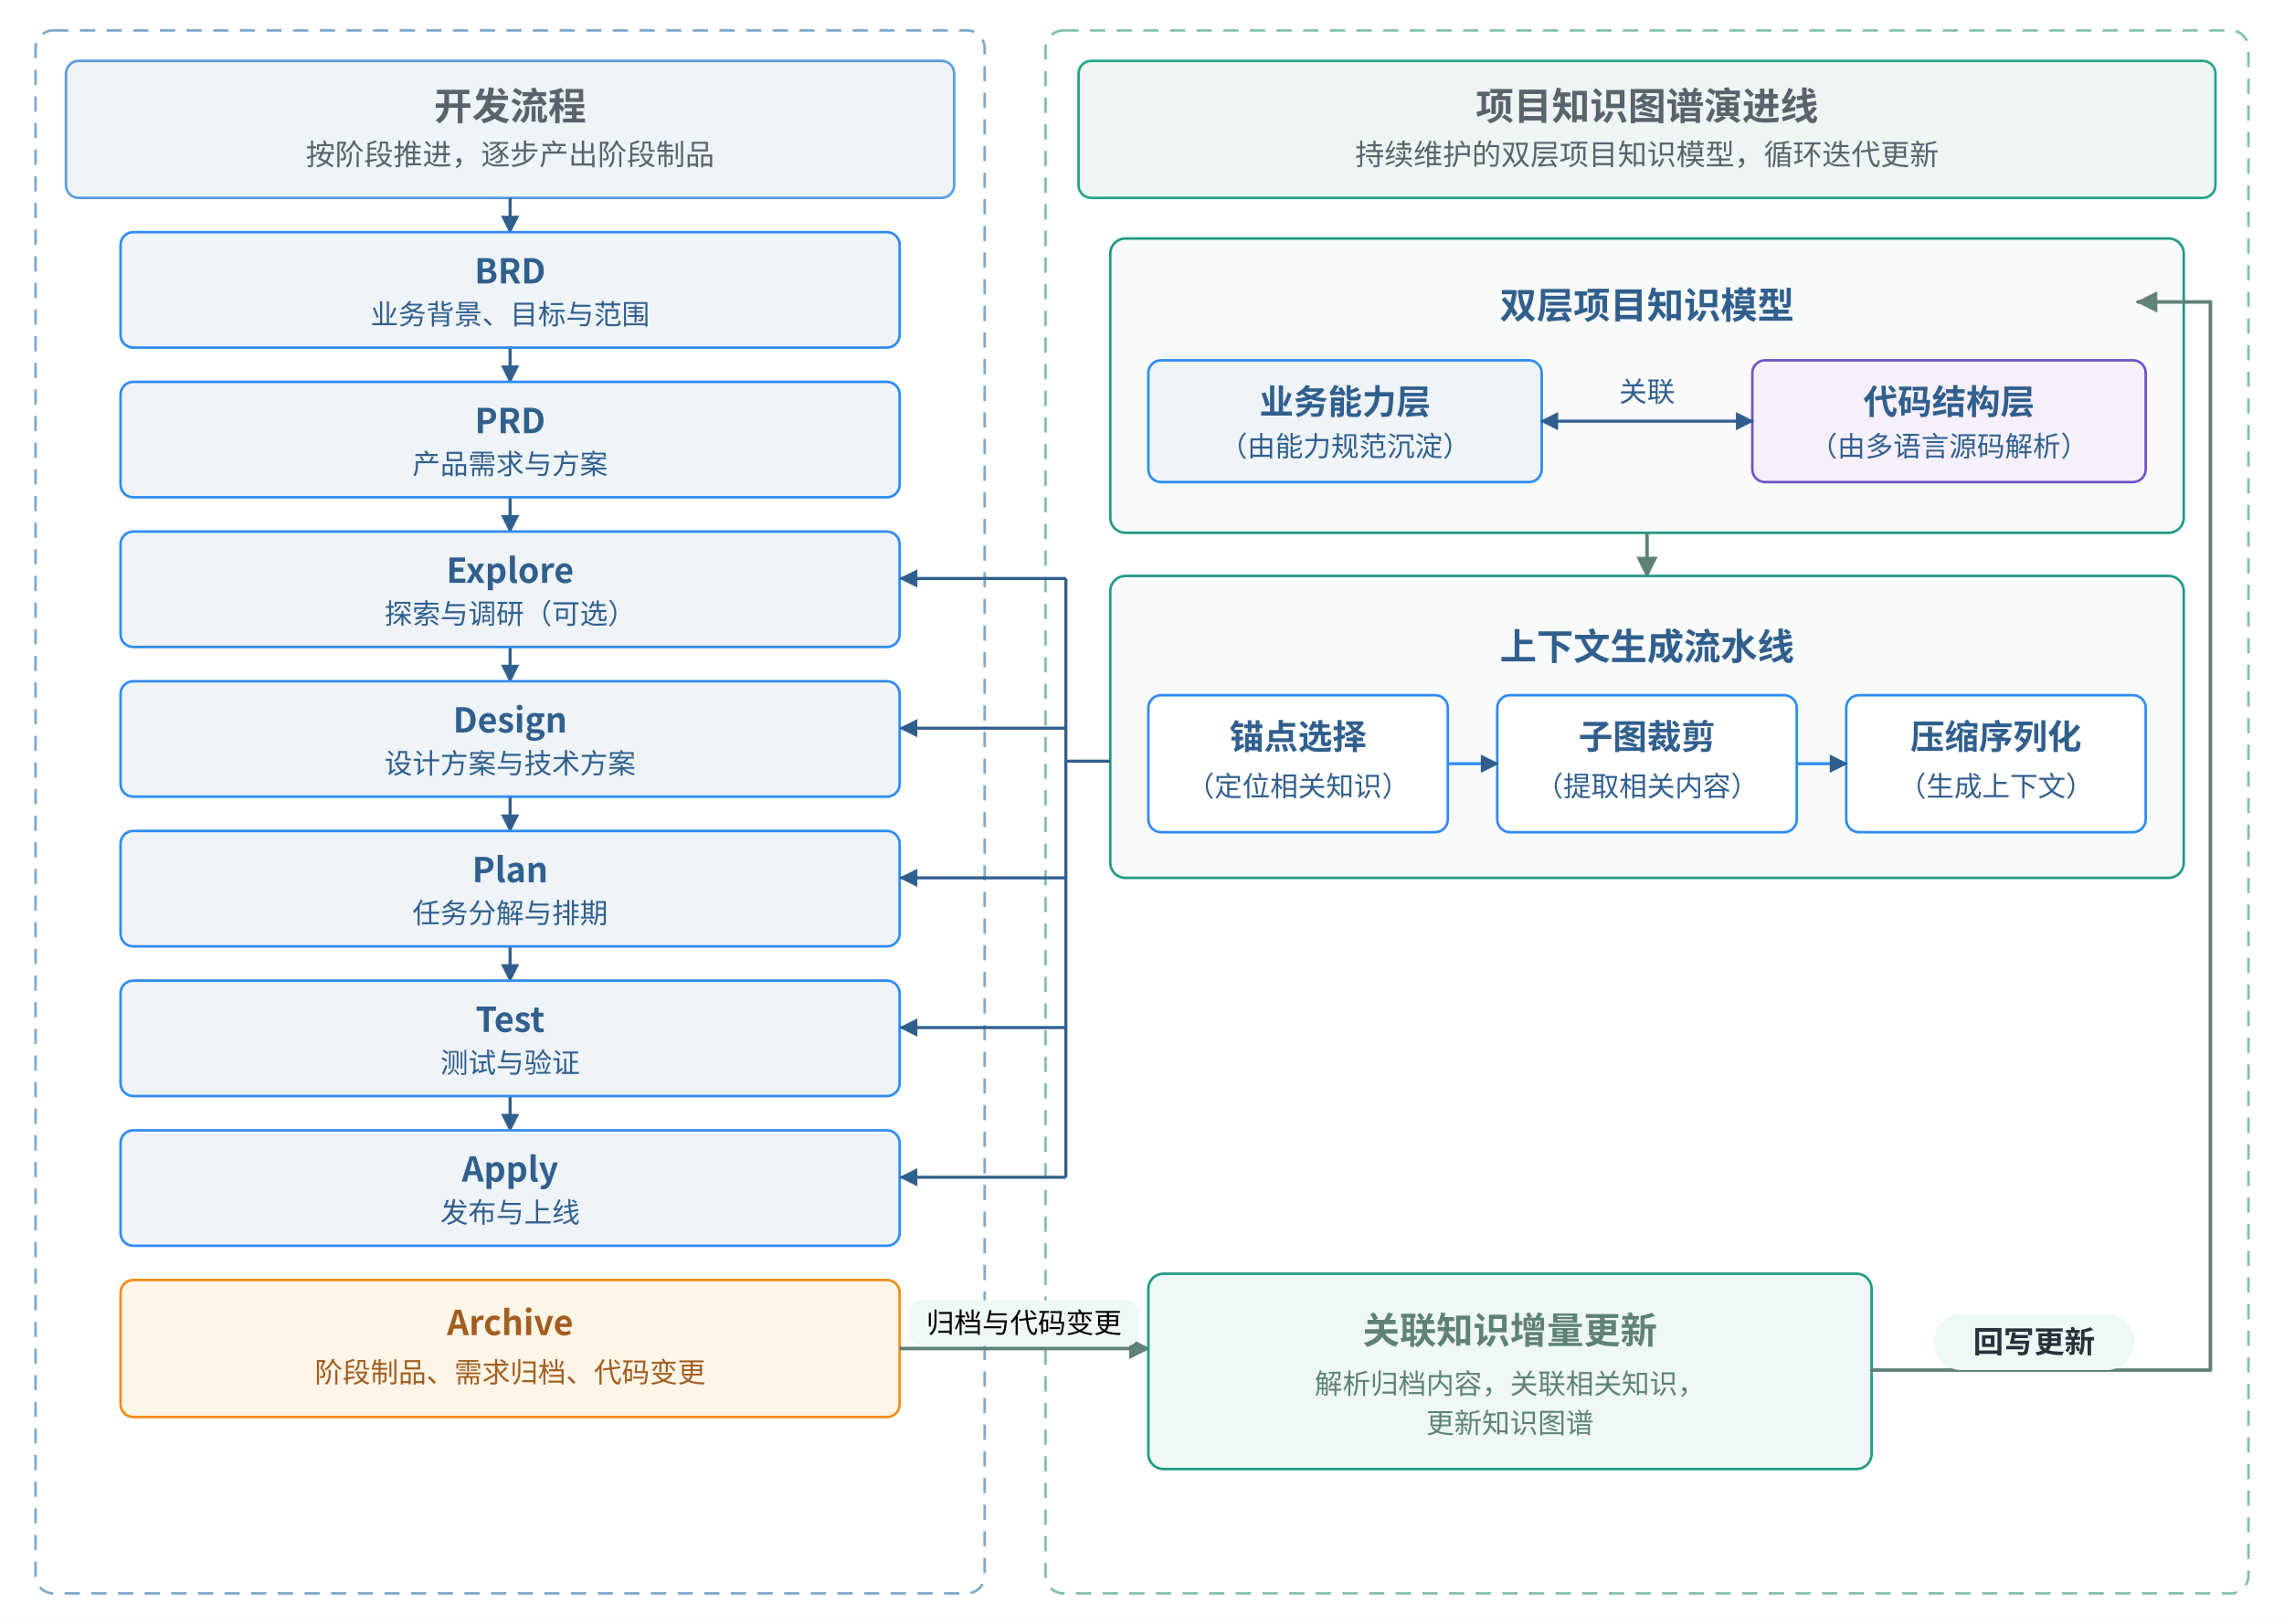
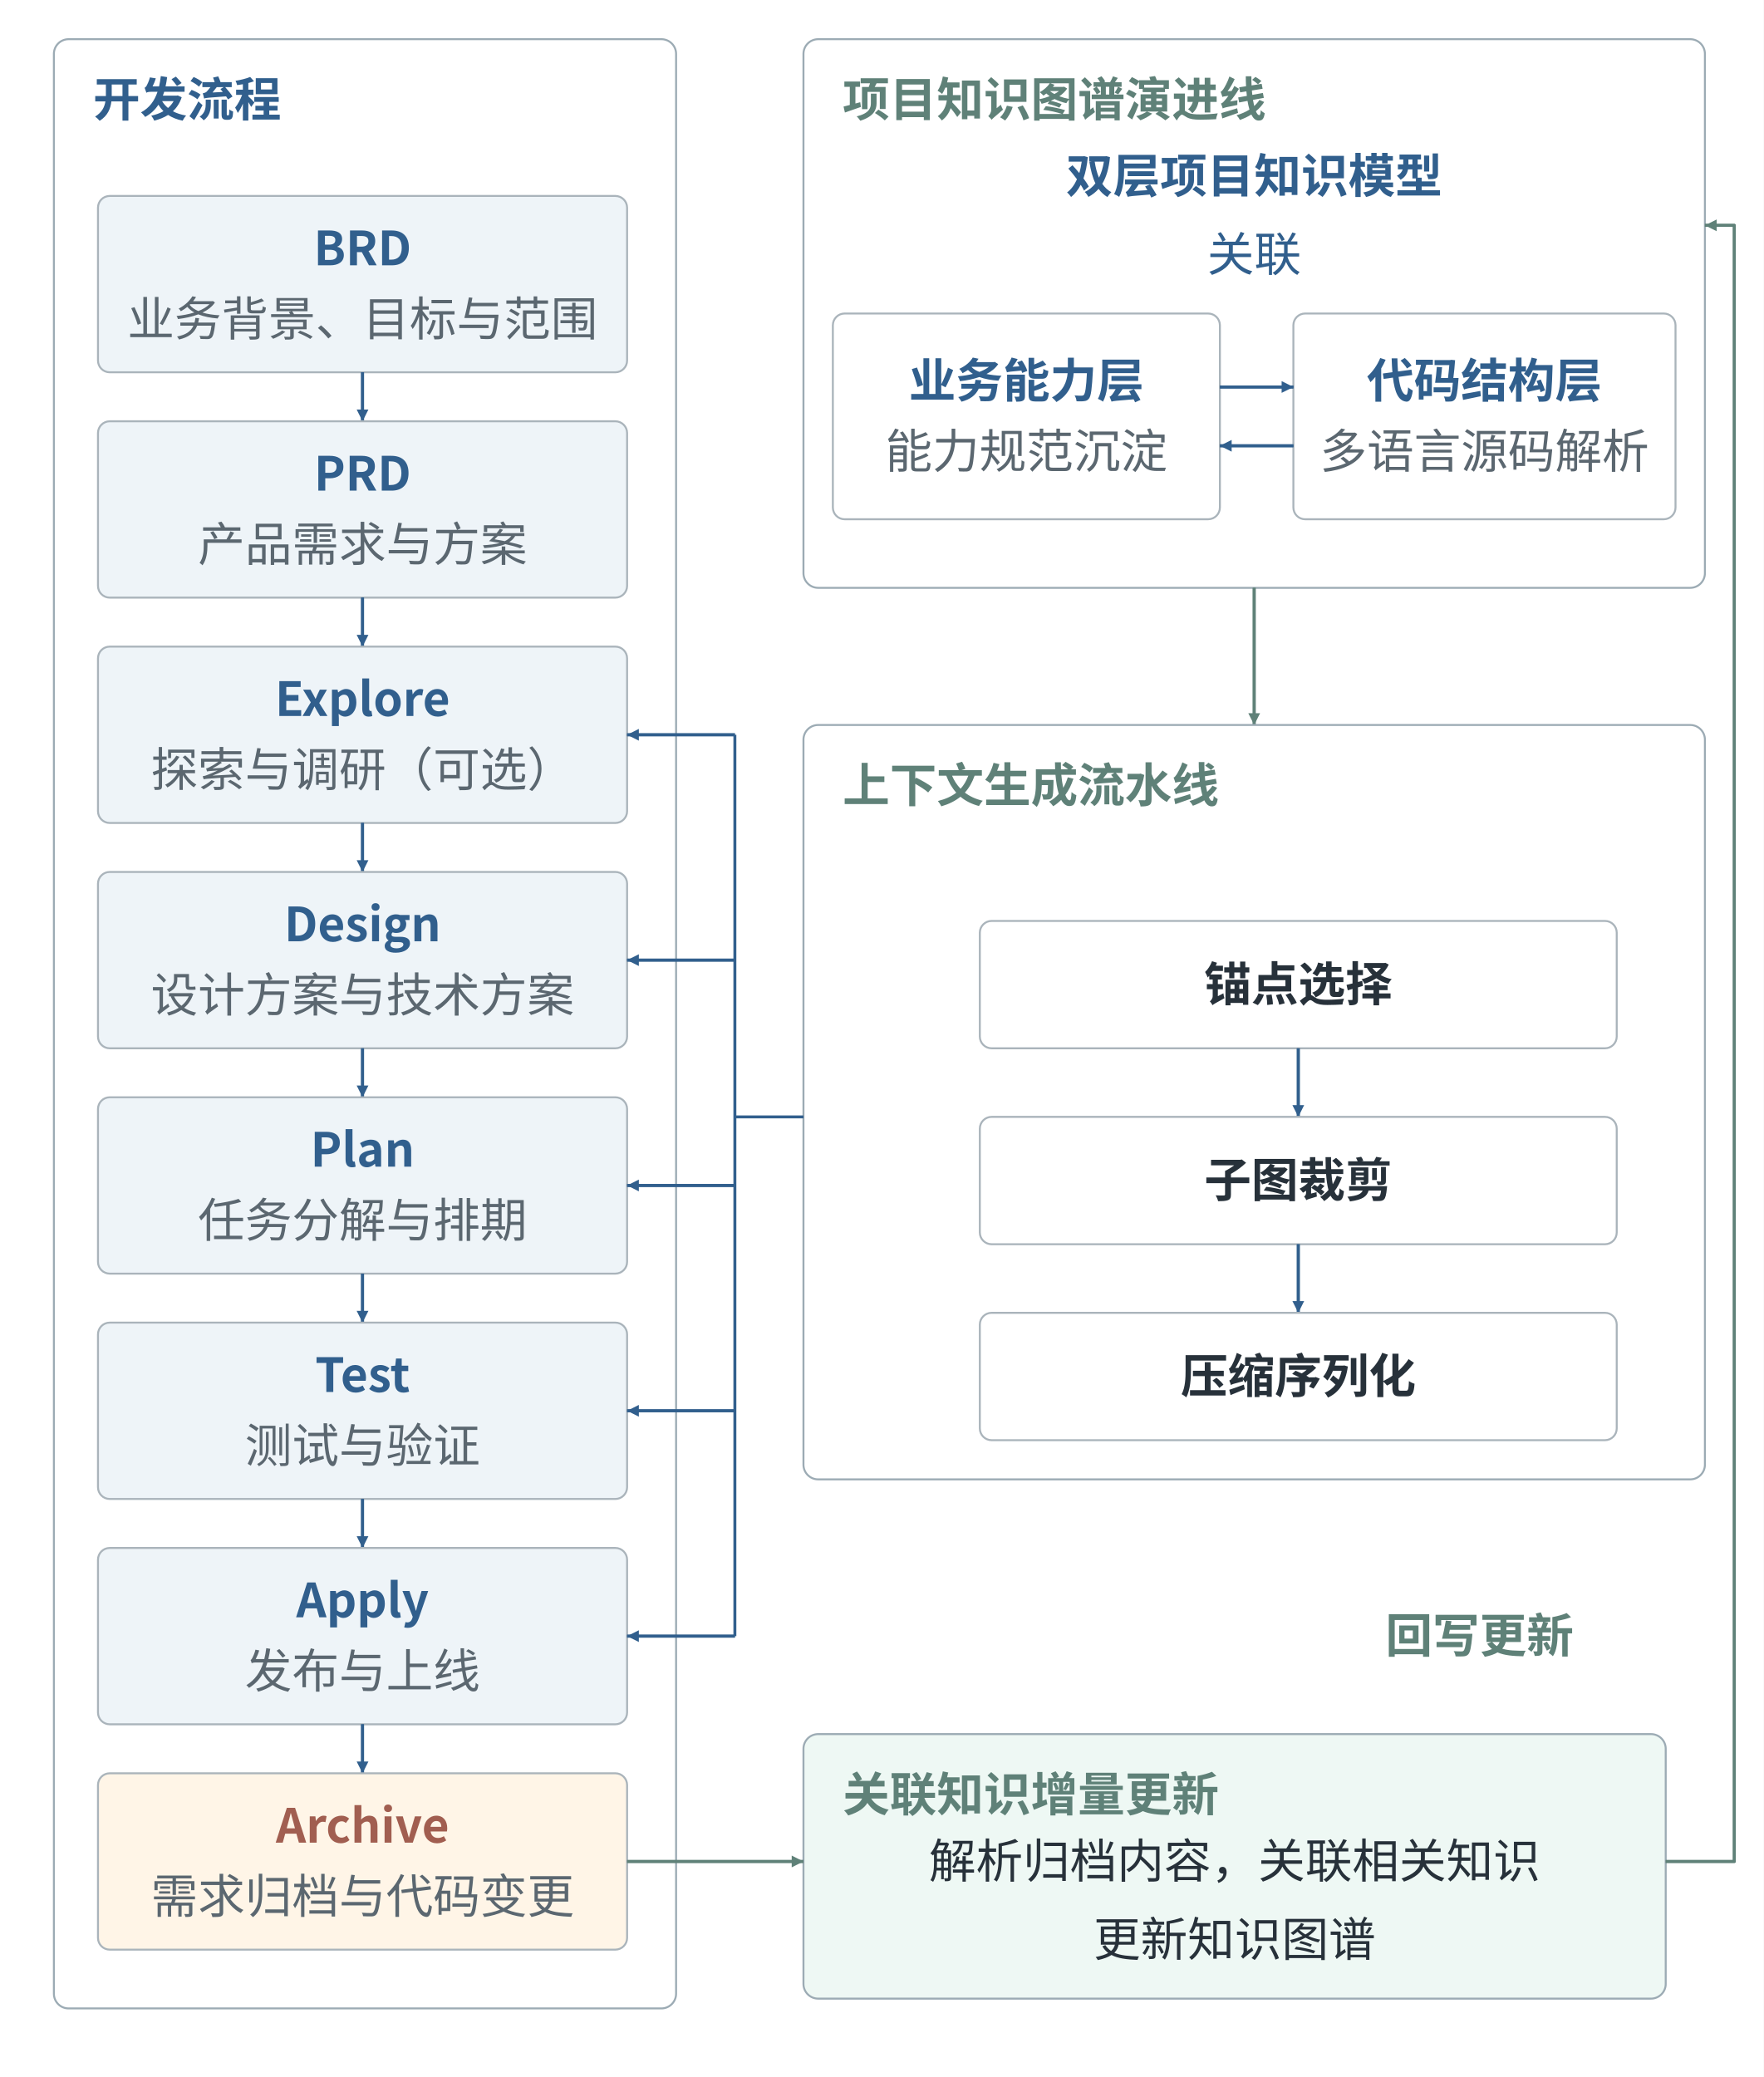
- <svg xmlns="http://www.w3.org/2000/svg" width="1800" height="1280" viewBox="0 0 1800 1280">
+ <svg xmlns="http://www.w3.org/2000/svg" width="1800" height="2120" viewBox="0 0 1800 2120">
  <defs>
-     <marker id="arrow" markerWidth="6" markerHeight="6" refX="5.4" refY="3" orient="auto" markerUnits="strokeWidth">
-       <path d="M0,0 L6,3 L0,6 Z" fill="#59636c" />
+     <marker id="arrow-gray" markerWidth="16" markerHeight="16" refX="12" refY="6" orient="auto" markerUnits="userSpaceOnUse">
+       <path d="M0,0 L12,6 L0,12 Z" fill="#59636c" />
    </marker>
-     <marker id="blueArrow" markerWidth="6" markerHeight="6" refX="5.4" refY="3" orient="auto" markerUnits="strokeWidth">
-       <path d="M0,0 L6,3 L0,6 Z" fill="#315f8d" />
+     <marker id="arrow-blue" markerWidth="16" markerHeight="16" refX="12" refY="6" orient="auto" markerUnits="userSpaceOnUse">
+       <path d="M0,0 L12,6 L0,12 Z" fill="#315f8d" />
    </marker>
-     <marker id="blueLeft" markerWidth="6" markerHeight="6" refX="0.6" refY="3" orient="auto" markerUnits="strokeWidth">
-       <path d="M6,0 L0,3 L6,6 Z" fill="#315f8d" />
+     <marker id="arrow-green" markerWidth="16" markerHeight="16" refX="12" refY="6" orient="auto" markerUnits="userSpaceOnUse">
+       <path d="M0,0 L12,6 L0,12 Z" fill="#5f8178" />
    </marker>
-     <marker id="greenArrow" markerWidth="6" markerHeight="6" refX="5.4" refY="3" orient="auto" markerUnits="strokeWidth">
-       <path d="M0,0 L6,3 L0,6 Z" fill="#5f8178" />
+     <marker id="arrow-red" markerWidth="16" markerHeight="16" refX="12" refY="6" orient="auto" markerUnits="userSpaceOnUse">
+       <path d="M0,0 L12,6 L0,12 Z" fill="#a15e50" />
    </marker>
-     <marker id="greenLeft" markerWidth="6" markerHeight="6" refX="0.6" refY="3" orient="auto" markerUnits="strokeWidth">
-       <path d="M6,0 L0,3 L6,6 Z" fill="#5f8178" />
-     </marker>
-     <style>
-       .cn{font-family:Microsoft YaHei,Noto Sans CJK SC,SimSun,sans-serif;fill:#27313a}
-       .title{font-size:30px;font-weight:700;fill:#59636c}
-       .subtitle{font-size:23px;font-weight:500;fill:#59636c}
-       .stage{font-size:27px;font-weight:700;fill:#315f8d}
-       .desc{font-size:22px;font-weight:500;fill:#315f8d}
-       .section{font-size:29px;font-weight:700;fill:#315f8d}
-       .small{font-size:22px;font-weight:500;fill:#315f8d}
-       .greenTitle{font-size:29px;font-weight:700;fill:#5f8178}
-       .greenText{font-size:22px;font-weight:500;fill:#5f8178}
-     </style>
  </defs>
-   <rect width="1800" height="1280" fill="#ffffff" />
-   <rect x="28" y="24" width="748" height="1232" rx="14" fill="#ffffff" stroke="#7fa8ca" stroke-width="2" stroke-dasharray="12 9" />
-   <rect x="824" y="24" width="948" height="1232" rx="14" fill="#ffffff" stroke="#84bfae" stroke-width="2" stroke-dasharray="12 9" />
-   <rect x="52" y="48" width="700" height="108" rx="10" fill="#eef4f8" stroke="#5b9de2" stroke-width="2" />
-   <text x="402" y="84" text-anchor="middle" dominant-baseline="middle" class="cn title" fill="#315f8d">开发流程</text>
-   <text x="402" y="122" text-anchor="middle" dominant-baseline="middle" class="cn subtitle">按阶段推进，逐步产出阶段制品</text>
-   <g stroke="#315f8d" stroke-width="2.4" fill="none" marker-end="url(#blueArrow)">
-     <line x1="402" y1="156" x2="402" y2="183" />
-     <line x1="402" y1="274" x2="402" y2="301" />
-     <line x1="402" y1="392" x2="402" y2="419" />
-     <line x1="402" y1="510" x2="402" y2="537" />
-     <line x1="402" y1="628" x2="402" y2="655" />
-     <line x1="402" y1="746" x2="402" y2="773" />
-     <line x1="402" y1="864" x2="402" y2="891" />
-   </g>
-   <g>
-     <rect x="95" y="183" width="614" height="91" rx="10" fill="#eef4f8" stroke="#2f8bf2" stroke-width="2" />
-     <text x="402" y="214" text-anchor="middle" dominant-baseline="middle" class="cn stage">BRD</text>
-     <text x="402" y="248" text-anchor="middle" dominant-baseline="middle" class="cn desc">业务背景、目标与范围</text>
-     <rect x="95" y="301" width="614" height="91" rx="10" fill="#eef4f8" stroke="#2f8bf2" stroke-width="2" />
-     <text x="402" y="332" text-anchor="middle" dominant-baseline="middle" class="cn stage">PRD</text>
-     <text x="402" y="366" text-anchor="middle" dominant-baseline="middle" class="cn desc">产品需求与方案</text>
-     <rect x="95" y="419" width="614" height="91" rx="10" fill="#eef4f8" stroke="#2f8bf2" stroke-width="2" />
-     <text x="402" y="450" text-anchor="middle" dominant-baseline="middle" class="cn stage">Explore</text>
-     <text x="402" y="484" text-anchor="middle" dominant-baseline="middle" class="cn desc">探索与调研（可选）</text>
-     <rect x="95" y="537" width="614" height="91" rx="10" fill="#eef4f8" stroke="#2f8bf2" stroke-width="2" />
-     <text x="402" y="568" text-anchor="middle" dominant-baseline="middle" class="cn stage">Design</text>
-     <text x="402" y="602" text-anchor="middle" dominant-baseline="middle" class="cn desc">设计方案与技术方案</text>
-     <rect x="95" y="655" width="614" height="91" rx="10" fill="#eef4f8" stroke="#2f8bf2" stroke-width="2" />
-     <text x="402" y="686" text-anchor="middle" dominant-baseline="middle" class="cn stage">Plan</text>
-     <text x="402" y="720" text-anchor="middle" dominant-baseline="middle" class="cn desc">任务分解与排期</text>
-     <rect x="95" y="773" width="614" height="91" rx="10" fill="#eef4f8" stroke="#2f8bf2" stroke-width="2" />
-     <text x="402" y="804" text-anchor="middle" dominant-baseline="middle" class="cn stage">Test</text>
-     <text x="402" y="838" text-anchor="middle" dominant-baseline="middle" class="cn desc">测试与验证</text>
-     <rect x="95" y="891" width="614" height="91" rx="10" fill="#eef4f8" stroke="#2f8bf2" stroke-width="2" />
-     <text x="402" y="922" text-anchor="middle" dominant-baseline="middle" class="cn stage">Apply</text>
-     <text x="402" y="956" text-anchor="middle" dominant-baseline="middle" class="cn desc">发布与上线</text>
-     <rect x="95" y="1009" width="614" height="108" rx="10" fill="#fff5e7" stroke="#f08c18" stroke-width="2" />
-     <text x="402" y="1043" text-anchor="middle" dominant-baseline="middle" class="cn stage" style="fill:#a15e20">Archive</text>
-     <text x="402" y="1082" text-anchor="middle" dominant-baseline="middle" class="cn desc" style="fill:#a15e20">阶段制品、需求归档、代码变更</text>
-   </g>
-   <rect x="850" y="48" width="896" height="108" rx="10" fill="#eef5f2" stroke="#23a584" stroke-width="2" />
-   <text x="1298" y="84" text-anchor="middle" dominant-baseline="middle" class="cn title" fill="#287f70">项目知识图谱演进线</text>
-   <text x="1298" y="122" text-anchor="middle" dominant-baseline="middle" class="cn subtitle">持续维护的双层项目知识模型，循环迭代更新</text>
-   <rect x="875" y="188" width="846" height="232" rx="12" fill="#f8fbfa" stroke="#239a84" stroke-width="2" />
-   <text x="1298" y="241" text-anchor="middle" dominant-baseline="middle" class="cn section">双层项目知识模型</text>
-   <rect x="905" y="284" width="310" height="96" rx="10" fill="#eef4f8" stroke="#2f8bf2" stroke-width="2" />
-   <text x="1060" y="317" text-anchor="middle" dominant-baseline="middle" class="cn stage">业务能力层</text>
-   <text x="1060" y="352" text-anchor="middle" dominant-baseline="middle" class="cn small">（由能力规范沉淀）</text>
-   <rect x="1381" y="284" width="310" height="96" rx="10" fill="#f5f0fb" stroke="#7154c7" stroke-width="2" />
-   <text x="1536" y="317" text-anchor="middle" dominant-baseline="middle" class="cn stage" fill="#5d43a9">代码结构层</text>
-   <text x="1536" y="352" text-anchor="middle" dominant-baseline="middle" class="cn small" fill="#5d43a9">（由多语言源码解析）</text>
-   <line x1="1215" y1="332" x2="1381" y2="332" stroke="#315f8d" stroke-width="2.4" marker-start="url(#blueLeft)" marker-end="url(#blueArrow)" />
-   <text x="1298" y="309" text-anchor="middle" dominant-baseline="middle" class="cn small">关联</text>
-   <path d="M1298 420 V454" fill="none" stroke="#5f8178" stroke-width="2.8" marker-end="url(#greenArrow)" />
-   <rect x="875" y="454" width="846" height="238" rx="12" fill="#f8fbfa" stroke="#239a84" stroke-width="2" />
-   <text x="1298" y="510" text-anchor="middle" dominant-baseline="middle" class="cn section" fill="#287f70">上下文生成流水线</text>
-   <rect x="905" y="548" width="236" height="108" rx="10" fill="#ffffff" stroke="#2f8bf2" stroke-width="2" />
-   <text x="1023" y="581" text-anchor="middle" dominant-baseline="middle" class="cn stage">锚点选择</text>
-   <text x="1023" y="620" text-anchor="middle" dominant-baseline="middle" class="cn small">（定位相关知识）</text>
-   <rect x="1180" y="548" width="236" height="108" rx="10" fill="#ffffff" stroke="#2f8bf2" stroke-width="2" />
-   <text x="1298" y="581" text-anchor="middle" dominant-baseline="middle" class="cn stage">子图裁剪</text>
-   <text x="1298" y="620" text-anchor="middle" dominant-baseline="middle" class="cn small">（提取相关内容）</text>
-   <rect x="1455" y="548" width="236" height="108" rx="10" fill="#ffffff" stroke="#2f8bf2" stroke-width="2" />
-   <text x="1573" y="581" text-anchor="middle" dominant-baseline="middle" class="cn stage">压缩序列化</text>
-   <text x="1573" y="620" text-anchor="middle" dominant-baseline="middle" class="cn small">（生成上下文）</text>
-   <g stroke="#2f8bf2" stroke-width="2.4" fill="none" marker-end="url(#blueArrow)">
-     <line x1="1141" y1="602" x2="1180" y2="602" />
-     <line x1="1416" y1="602" x2="1455" y2="602" />
-   </g>
-   <path d="M840 456 V928 M840 600 H875" fill="none" stroke="#315f8d" stroke-width="2.4" />
-   <g stroke="#315f8d" stroke-width="2.4" fill="none" marker-end="url(#blueArrow)">
-     <line x1="840" y1="456" x2="710" y2="456" />
-     <line x1="840" y1="574" x2="710" y2="574" />
-     <line x1="840" y1="692" x2="710" y2="692" />
-     <line x1="840" y1="810" x2="710" y2="810" />
-     <line x1="840" y1="928" x2="710" y2="928" />
-   </g>
-   <path d="M709 1063 H905" fill="none" stroke="#5f8178" stroke-width="2.8" marker-end="url(#greenArrow)" />
-   <rect x="717" y="1025" width="180" height="36" rx="9" fill="#eef8f4" />
-   <text x="807" y="1043" text-anchor="middle" dominant-baseline="middle" class="cn greenText" style="fill:#000000">归档与代码变更</text>
-   <rect x="905" y="1004" width="570" height="154" rx="12" fill="#eef8f4" stroke="#239a84" stroke-width="2" />
-   <text x="1190" y="1049" text-anchor="middle" dominant-baseline="middle" class="cn greenTitle">关联知识增量更新</text>
-   <text x="1190" y="1091" text-anchor="middle" dominant-baseline="middle" class="cn greenText">解析归档内容，关联相关知识，</text>
-   <text x="1190" y="1122" text-anchor="middle" dominant-baseline="middle" class="cn greenText">更新知识图谱</text>
-   <path d="M1475 1080 H1742 V238 H1685" fill="none" stroke="#5f8178" stroke-width="2.8" stroke-linejoin="round" stroke-linecap="round" marker-end="url(#greenArrow)" />
-   <rect x="1524" y="1036" width="158" height="44" rx="22" fill="#eef8f4" />
-   <text x="1603" y="1058" text-anchor="middle" dominant-baseline="middle" class="cn" font-size="24" font-weight="700" fill="#5f8178">回写更新</text>
+   <rect width="1800" height="2120" fill="#ffffff" />
+   <rect x="55" y="40" width="635" height="2010" rx="15" fill="#ffffff" stroke="#9cabb4" stroke-width="2" />
+   <text x="95" y="102" text-anchor="start" dominant-baseline="middle" style="font-family:Microsoft YaHei,Noto Sans CJK SC,SimSun,sans-serif;font-size:48px;font-weight:600;fill:#315f8d">开发流程</text>
+   <rect x="100" y="200" width="540" height="180" rx="12" fill="#eef4f8" stroke="#aab4bb" stroke-width="2" />
+   <text x="370.0" y="254.0" text-anchor="middle" dominant-baseline="middle" style="font-family:Microsoft YaHei,Noto Sans CJK SC,SimSun,sans-serif;font-size:48px;font-weight:600;fill:#315f8d">BRD</text>
+   <text x="370.0" y="326.0" text-anchor="middle" dominant-baseline="middle" style="font-family:Microsoft YaHei,Noto Sans CJK SC,SimSun,sans-serif;font-size:48px;fill:#5b6770">业务背景、目标与范围</text>
+   <polyline points="370,380 370,430" fill="none" stroke="#315f8d" stroke-width="3" stroke-linejoin="round" />
+   <polyline points="370,380 370,430" fill="none" stroke="#315f8d" stroke-width="3" stroke-linejoin="round" marker-end="url(#arrow-blue)" />
+   <rect x="100" y="430" width="540" height="180" rx="12" fill="#eef4f8" stroke="#aab4bb" stroke-width="2" />
+   <text x="370.0" y="484.0" text-anchor="middle" dominant-baseline="middle" style="font-family:Microsoft YaHei,Noto Sans CJK SC,SimSun,sans-serif;font-size:48px;font-weight:600;fill:#315f8d">PRD</text>
+   <text x="370.0" y="556.0" text-anchor="middle" dominant-baseline="middle" style="font-family:Microsoft YaHei,Noto Sans CJK SC,SimSun,sans-serif;font-size:48px;fill:#5b6770">产品需求与方案</text>
+   <polyline points="370,610 370,660" fill="none" stroke="#315f8d" stroke-width="3" stroke-linejoin="round" />
+   <polyline points="370,610 370,660" fill="none" stroke="#315f8d" stroke-width="3" stroke-linejoin="round" marker-end="url(#arrow-blue)" />
+   <rect x="100" y="660" width="540" height="180" rx="12" fill="#eef4f8" stroke="#aab4bb" stroke-width="2" />
+   <text x="370.0" y="714.0" text-anchor="middle" dominant-baseline="middle" style="font-family:Microsoft YaHei,Noto Sans CJK SC,SimSun,sans-serif;font-size:48px;font-weight:600;fill:#315f8d">Explore</text>
+   <text x="370.0" y="786.0" text-anchor="middle" dominant-baseline="middle" style="font-family:Microsoft YaHei,Noto Sans CJK SC,SimSun,sans-serif;font-size:48px;fill:#5b6770">探索与调研（可选）</text>
+   <polyline points="370,840 370,890" fill="none" stroke="#315f8d" stroke-width="3" stroke-linejoin="round" />
+   <polyline points="370,840 370,890" fill="none" stroke="#315f8d" stroke-width="3" stroke-linejoin="round" marker-end="url(#arrow-blue)" />
+   <rect x="100" y="890" width="540" height="180" rx="12" fill="#eef4f8" stroke="#aab4bb" stroke-width="2" />
+   <text x="370.0" y="944.0" text-anchor="middle" dominant-baseline="middle" style="font-family:Microsoft YaHei,Noto Sans CJK SC,SimSun,sans-serif;font-size:48px;font-weight:600;fill:#315f8d">Design</text>
+   <text x="370.0" y="1016.0" text-anchor="middle" dominant-baseline="middle" style="font-family:Microsoft YaHei,Noto Sans CJK SC,SimSun,sans-serif;font-size:48px;fill:#5b6770">设计方案与技术方案</text>
+   <polyline points="370,1070 370,1120" fill="none" stroke="#315f8d" stroke-width="3" stroke-linejoin="round" />
+   <polyline points="370,1070 370,1120" fill="none" stroke="#315f8d" stroke-width="3" stroke-linejoin="round" marker-end="url(#arrow-blue)" />
+   <rect x="100" y="1120" width="540" height="180" rx="12" fill="#eef4f8" stroke="#aab4bb" stroke-width="2" />
+   <text x="370.0" y="1174.0" text-anchor="middle" dominant-baseline="middle" style="font-family:Microsoft YaHei,Noto Sans CJK SC,SimSun,sans-serif;font-size:48px;font-weight:600;fill:#315f8d">Plan</text>
+   <text x="370.0" y="1246.0" text-anchor="middle" dominant-baseline="middle" style="font-family:Microsoft YaHei,Noto Sans CJK SC,SimSun,sans-serif;font-size:48px;fill:#5b6770">任务分解与排期</text>
+   <polyline points="370,1300 370,1350" fill="none" stroke="#315f8d" stroke-width="3" stroke-linejoin="round" />
+   <polyline points="370,1300 370,1350" fill="none" stroke="#315f8d" stroke-width="3" stroke-linejoin="round" marker-end="url(#arrow-blue)" />
+   <rect x="100" y="1350" width="540" height="180" rx="12" fill="#eef4f8" stroke="#aab4bb" stroke-width="2" />
+   <text x="370.0" y="1404.0" text-anchor="middle" dominant-baseline="middle" style="font-family:Microsoft YaHei,Noto Sans CJK SC,SimSun,sans-serif;font-size:48px;font-weight:600;fill:#315f8d">Test</text>
+   <text x="370.0" y="1476.0" text-anchor="middle" dominant-baseline="middle" style="font-family:Microsoft YaHei,Noto Sans CJK SC,SimSun,sans-serif;font-size:48px;fill:#5b6770">测试与验证</text>
+   <polyline points="370,1530 370,1580" fill="none" stroke="#315f8d" stroke-width="3" stroke-linejoin="round" />
+   <polyline points="370,1530 370,1580" fill="none" stroke="#315f8d" stroke-width="3" stroke-linejoin="round" marker-end="url(#arrow-blue)" />
+   <rect x="100" y="1580" width="540" height="180" rx="12" fill="#eef4f8" stroke="#aab4bb" stroke-width="2" />
+   <text x="370.0" y="1634.0" text-anchor="middle" dominant-baseline="middle" style="font-family:Microsoft YaHei,Noto Sans CJK SC,SimSun,sans-serif;font-size:48px;font-weight:600;fill:#315f8d">Apply</text>
+   <text x="370.0" y="1706.0" text-anchor="middle" dominant-baseline="middle" style="font-family:Microsoft YaHei,Noto Sans CJK SC,SimSun,sans-serif;font-size:48px;fill:#5b6770">发布与上线</text>
+   <polyline points="370,1760 370,1810" fill="none" stroke="#315f8d" stroke-width="3" stroke-linejoin="round" />
+   <polyline points="370,1760 370,1810" fill="none" stroke="#315f8d" stroke-width="3" stroke-linejoin="round" marker-end="url(#arrow-blue)" />
+   <rect x="100" y="1810" width="540" height="180" rx="12" fill="#fff5e7" stroke="#aab4bb" stroke-width="2" />
+   <text x="370.0" y="1864.0" text-anchor="middle" dominant-baseline="middle" style="font-family:Microsoft YaHei,Noto Sans CJK SC,SimSun,sans-serif;font-size:48px;font-weight:600;fill:#a15e50">Archive</text>
+   <text x="370.0" y="1936.0" text-anchor="middle" dominant-baseline="middle" style="font-family:Microsoft YaHei,Noto Sans CJK SC,SimSun,sans-serif;font-size:48px;fill:#5b6770">需求归档与代码变更</text>
+   <rect x="820" y="40" width="920" height="560" rx="15" fill="#ffffff" stroke="#9cabb4" stroke-width="2" />
+   <text x="860" y="102" text-anchor="start" dominant-baseline="middle" style="font-family:Microsoft YaHei,Noto Sans CJK SC,SimSun,sans-serif;font-size:48px;font-weight:600;fill:#5f8178">项目知识图谱演进线</text>
+   <text x="1280" y="180" text-anchor="middle" dominant-baseline="middle" style="font-family:Microsoft YaHei,Noto Sans CJK SC,SimSun,sans-serif;font-size:48px;font-weight:600;fill:#315f8d">双层项目知识模型</text>
+   <rect x="850" y="320" width="395" height="210" rx="12" fill="#ffffff" stroke="#aab4bb" stroke-width="2" />
+   <text x="1047.5" y="389.0" text-anchor="middle" dominant-baseline="middle" style="font-family:Microsoft YaHei,Noto Sans CJK SC,SimSun,sans-serif;font-size:48px;font-weight:600;fill:#315f8d">业务能力层</text>
+   <text x="1047.5" y="461.0" text-anchor="middle" dominant-baseline="middle" style="font-family:Microsoft YaHei,Noto Sans CJK SC,SimSun,sans-serif;font-size:48px;fill:#5b6770">能力规范沉淀</text>
+   <rect x="1320" y="320" width="390" height="210" rx="12" fill="#ffffff" stroke="#aab4bb" stroke-width="2" />
+   <text x="1515.0" y="389.0" text-anchor="middle" dominant-baseline="middle" style="font-family:Microsoft YaHei,Noto Sans CJK SC,SimSun,sans-serif;font-size:48px;font-weight:600;fill:#315f8d">代码结构层</text>
+   <text x="1515.0" y="461.0" text-anchor="middle" dominant-baseline="middle" style="font-family:Microsoft YaHei,Noto Sans CJK SC,SimSun,sans-serif;font-size:48px;fill:#5b6770">多语言源码解析</text>
+   <polyline points="1245,395 1320,395" fill="none" stroke="#315f8d" stroke-width="3" stroke-linejoin="round" />
+   <polyline points="1245,395 1320,395" fill="none" stroke="#315f8d" stroke-width="3" stroke-linejoin="round" marker-end="url(#arrow-blue)" />
+   <polyline points="1320,455 1245,455" fill="none" stroke="#315f8d" stroke-width="3" stroke-linejoin="round" />
+   <polyline points="1320,455 1245,455" fill="none" stroke="#315f8d" stroke-width="3" stroke-linejoin="round" marker-end="url(#arrow-blue)" />
+   <rect x="1220.0" y="230" width="120.0" height="60" rx="4" fill="#ffffff" stroke="#ffffff" stroke-width="2" />
+   <text x="1280" y="260" text-anchor="middle" dominant-baseline="middle" style="font-family:Microsoft YaHei,Noto Sans CJK SC,SimSun,sans-serif;font-size:48px;fill:#315f8d">关联</text>
+   <polyline points="1280,600 1280,740" fill="none" stroke="#5f8178" stroke-width="3" stroke-linejoin="round" />
+   <polyline points="1280,600 1280,740" fill="none" stroke="#5f8178" stroke-width="3" stroke-linejoin="round" marker-end="url(#arrow-green)" />
+   <rect x="820" y="740" width="920" height="770" rx="15" fill="#ffffff" stroke="#9cabb4" stroke-width="2" />
+   <text x="860" y="802" text-anchor="start" dominant-baseline="middle" style="font-family:Microsoft YaHei,Noto Sans CJK SC,SimSun,sans-serif;font-size:48px;font-weight:600;fill:#5f8178">上下文生成流水线</text>
+   <rect x="1000" y="940" width="650" height="130" rx="12" fill="#ffffff" stroke="#aab4bb" stroke-width="2" />
+   <text x="1325.0" y="1005.0" text-anchor="middle" dominant-baseline="middle" style="font-family:Microsoft YaHei,Noto Sans CJK SC,SimSun,sans-serif;font-size:48px;font-weight:600;fill:#27313a">锚点选择</text>
+   <polyline points="1325,1070 1325,1140" fill="none" stroke="#315f8d" stroke-width="3" stroke-linejoin="round" />
+   <polyline points="1325,1070 1325,1140" fill="none" stroke="#315f8d" stroke-width="3" stroke-linejoin="round" marker-end="url(#arrow-blue)" />
+   <rect x="1000" y="1140" width="650" height="130" rx="12" fill="#ffffff" stroke="#aab4bb" stroke-width="2" />
+   <text x="1325.0" y="1205.0" text-anchor="middle" dominant-baseline="middle" style="font-family:Microsoft YaHei,Noto Sans CJK SC,SimSun,sans-serif;font-size:48px;font-weight:600;fill:#27313a">子图裁剪</text>
+   <polyline points="1325,1270 1325,1340" fill="none" stroke="#315f8d" stroke-width="3" stroke-linejoin="round" />
+   <polyline points="1325,1270 1325,1340" fill="none" stroke="#315f8d" stroke-width="3" stroke-linejoin="round" marker-end="url(#arrow-blue)" />
+   <rect x="1000" y="1340" width="650" height="130" rx="12" fill="#ffffff" stroke="#aab4bb" stroke-width="2" />
+   <text x="1325.0" y="1405.0" text-anchor="middle" dominant-baseline="middle" style="font-family:Microsoft YaHei,Noto Sans CJK SC,SimSun,sans-serif;font-size:48px;font-weight:600;fill:#27313a">压缩序列化</text>
+   <polyline points="820,1140 750,1140" fill="none" stroke="#315f8d" stroke-width="3" stroke-linejoin="round" />
+   <polyline points="750,750 750,1670" fill="none" stroke="#315f8d" stroke-width="3" stroke-linejoin="round" />
+   <polyline points="750,750 640,750" fill="none" stroke="#315f8d" stroke-width="3" stroke-linejoin="round" />
+   <polyline points="750,750 640,750" fill="none" stroke="#315f8d" stroke-width="3" stroke-linejoin="round" marker-end="url(#arrow-blue)" />
+   <polyline points="750,980 640,980" fill="none" stroke="#315f8d" stroke-width="3" stroke-linejoin="round" />
+   <polyline points="750,980 640,980" fill="none" stroke="#315f8d" stroke-width="3" stroke-linejoin="round" marker-end="url(#arrow-blue)" />
+   <polyline points="750,1210 640,1210" fill="none" stroke="#315f8d" stroke-width="3" stroke-linejoin="round" />
+   <polyline points="750,1210 640,1210" fill="none" stroke="#315f8d" stroke-width="3" stroke-linejoin="round" marker-end="url(#arrow-blue)" />
+   <polyline points="750,1440 640,1440" fill="none" stroke="#315f8d" stroke-width="3" stroke-linejoin="round" />
+   <polyline points="750,1440 640,1440" fill="none" stroke="#315f8d" stroke-width="3" stroke-linejoin="round" marker-end="url(#arrow-blue)" />
+   <polyline points="750,1670 640,1670" fill="none" stroke="#315f8d" stroke-width="3" stroke-linejoin="round" />
+   <polyline points="750,1670 640,1670" fill="none" stroke="#315f8d" stroke-width="3" stroke-linejoin="round" marker-end="url(#arrow-blue)" />
+   <rect x="820" y="1770" width="880" height="270" rx="15" fill="#eef8f4" stroke="#9cabb4" stroke-width="2" />
+   <text x="860" y="1832" text-anchor="start" dominant-baseline="middle" style="font-family:Microsoft YaHei,Noto Sans CJK SC,SimSun,sans-serif;font-size:48px;font-weight:600;fill:#5f8178">关联知识增量更新</text>
+   <text x="1260" y="1900" text-anchor="middle" dominant-baseline="middle" style="font-family:Microsoft YaHei,Noto Sans CJK SC,SimSun,sans-serif;font-size:48px;fill:#27313a">解析归档内容，关联相关知识</text>
+   <text x="1260" y="1980" text-anchor="middle" dominant-baseline="middle" style="font-family:Microsoft YaHei,Noto Sans CJK SC,SimSun,sans-serif;font-size:48px;fill:#27313a">更新知识图谱</text>
+   <polyline points="640,1900 820,1900" fill="none" stroke="#5f8178" stroke-width="3" stroke-linejoin="round" />
+   <polyline points="640,1900 820,1900" fill="none" stroke="#5f8178" stroke-width="3" stroke-linejoin="round" marker-end="url(#arrow-green)" />
+   <polyline points="1700,1900 1770,1900 1770,230 1740,230" fill="none" stroke="#5f8178" stroke-width="3" stroke-linejoin="round" />
+   <polyline points="1700,1900 1770,1900 1770,230 1740,230" fill="none" stroke="#5f8178" stroke-width="3" stroke-linejoin="round" marker-end="url(#arrow-green)" />
+   <text x="1510" y="1670" text-anchor="middle" dominant-baseline="middle" style="font-family:Microsoft YaHei,Noto Sans CJK SC,SimSun,sans-serif;font-size:48px;font-weight:600;fill:#5f8178">回写更新</text>
</svg>
